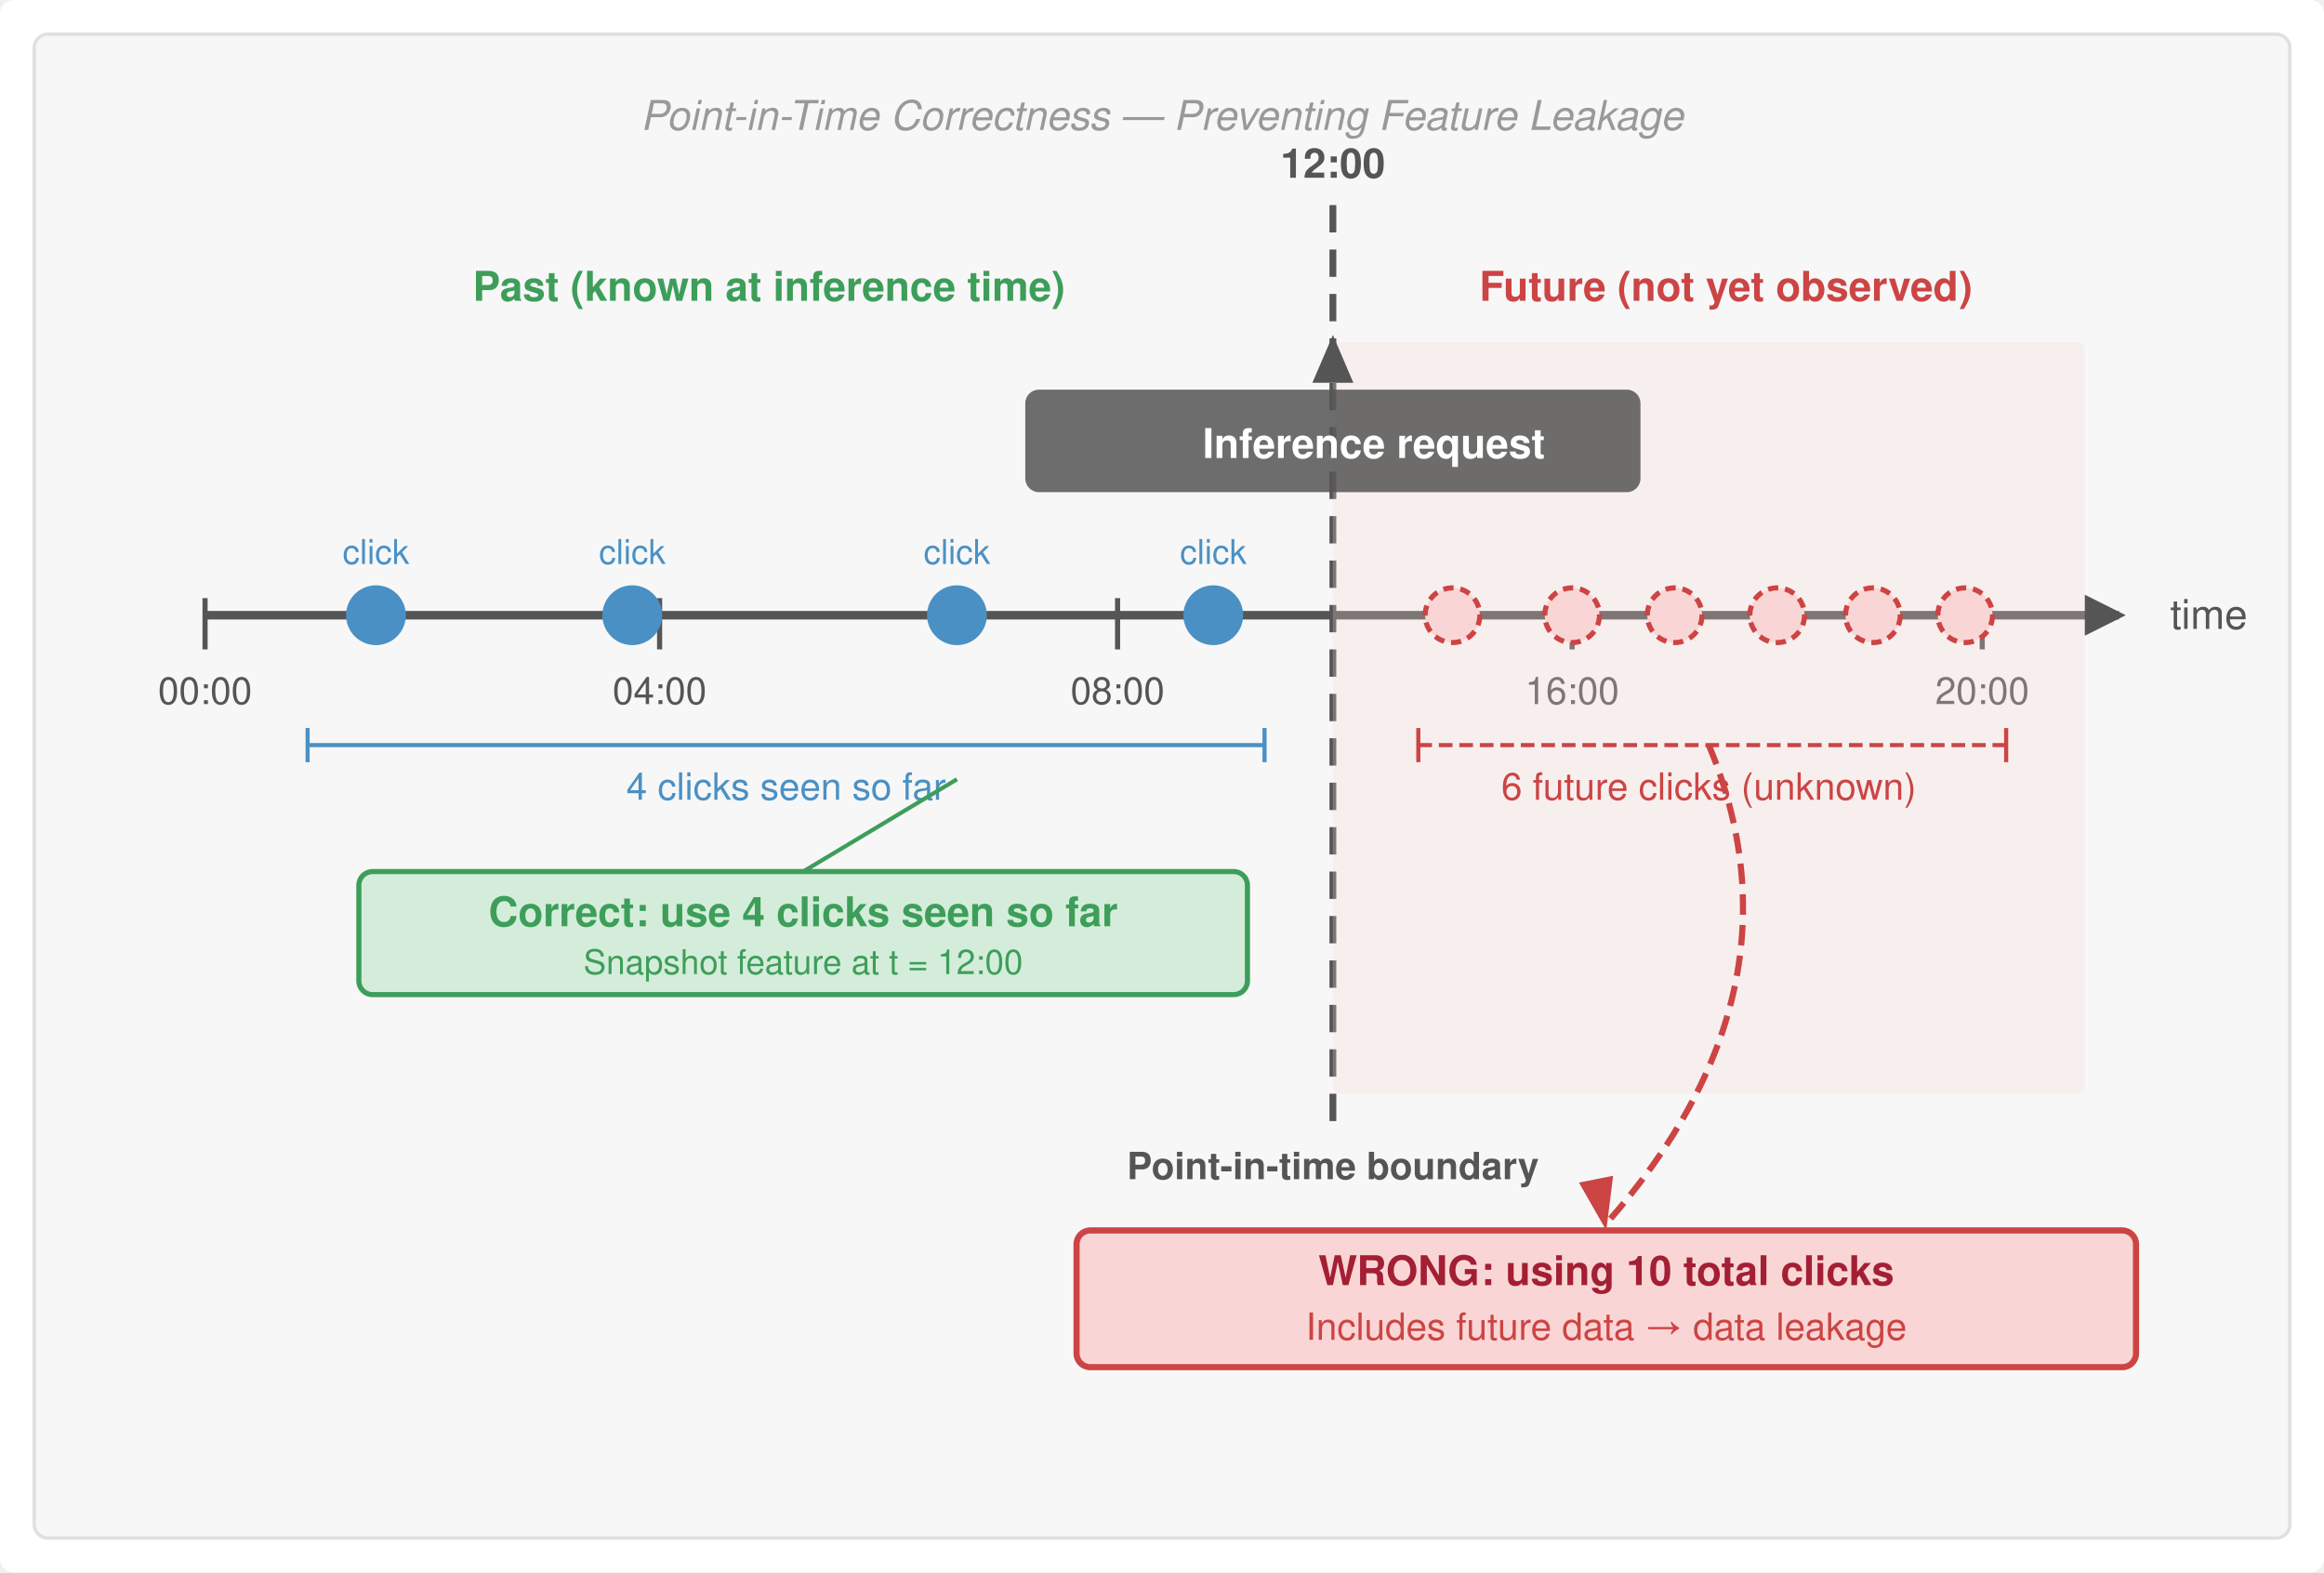
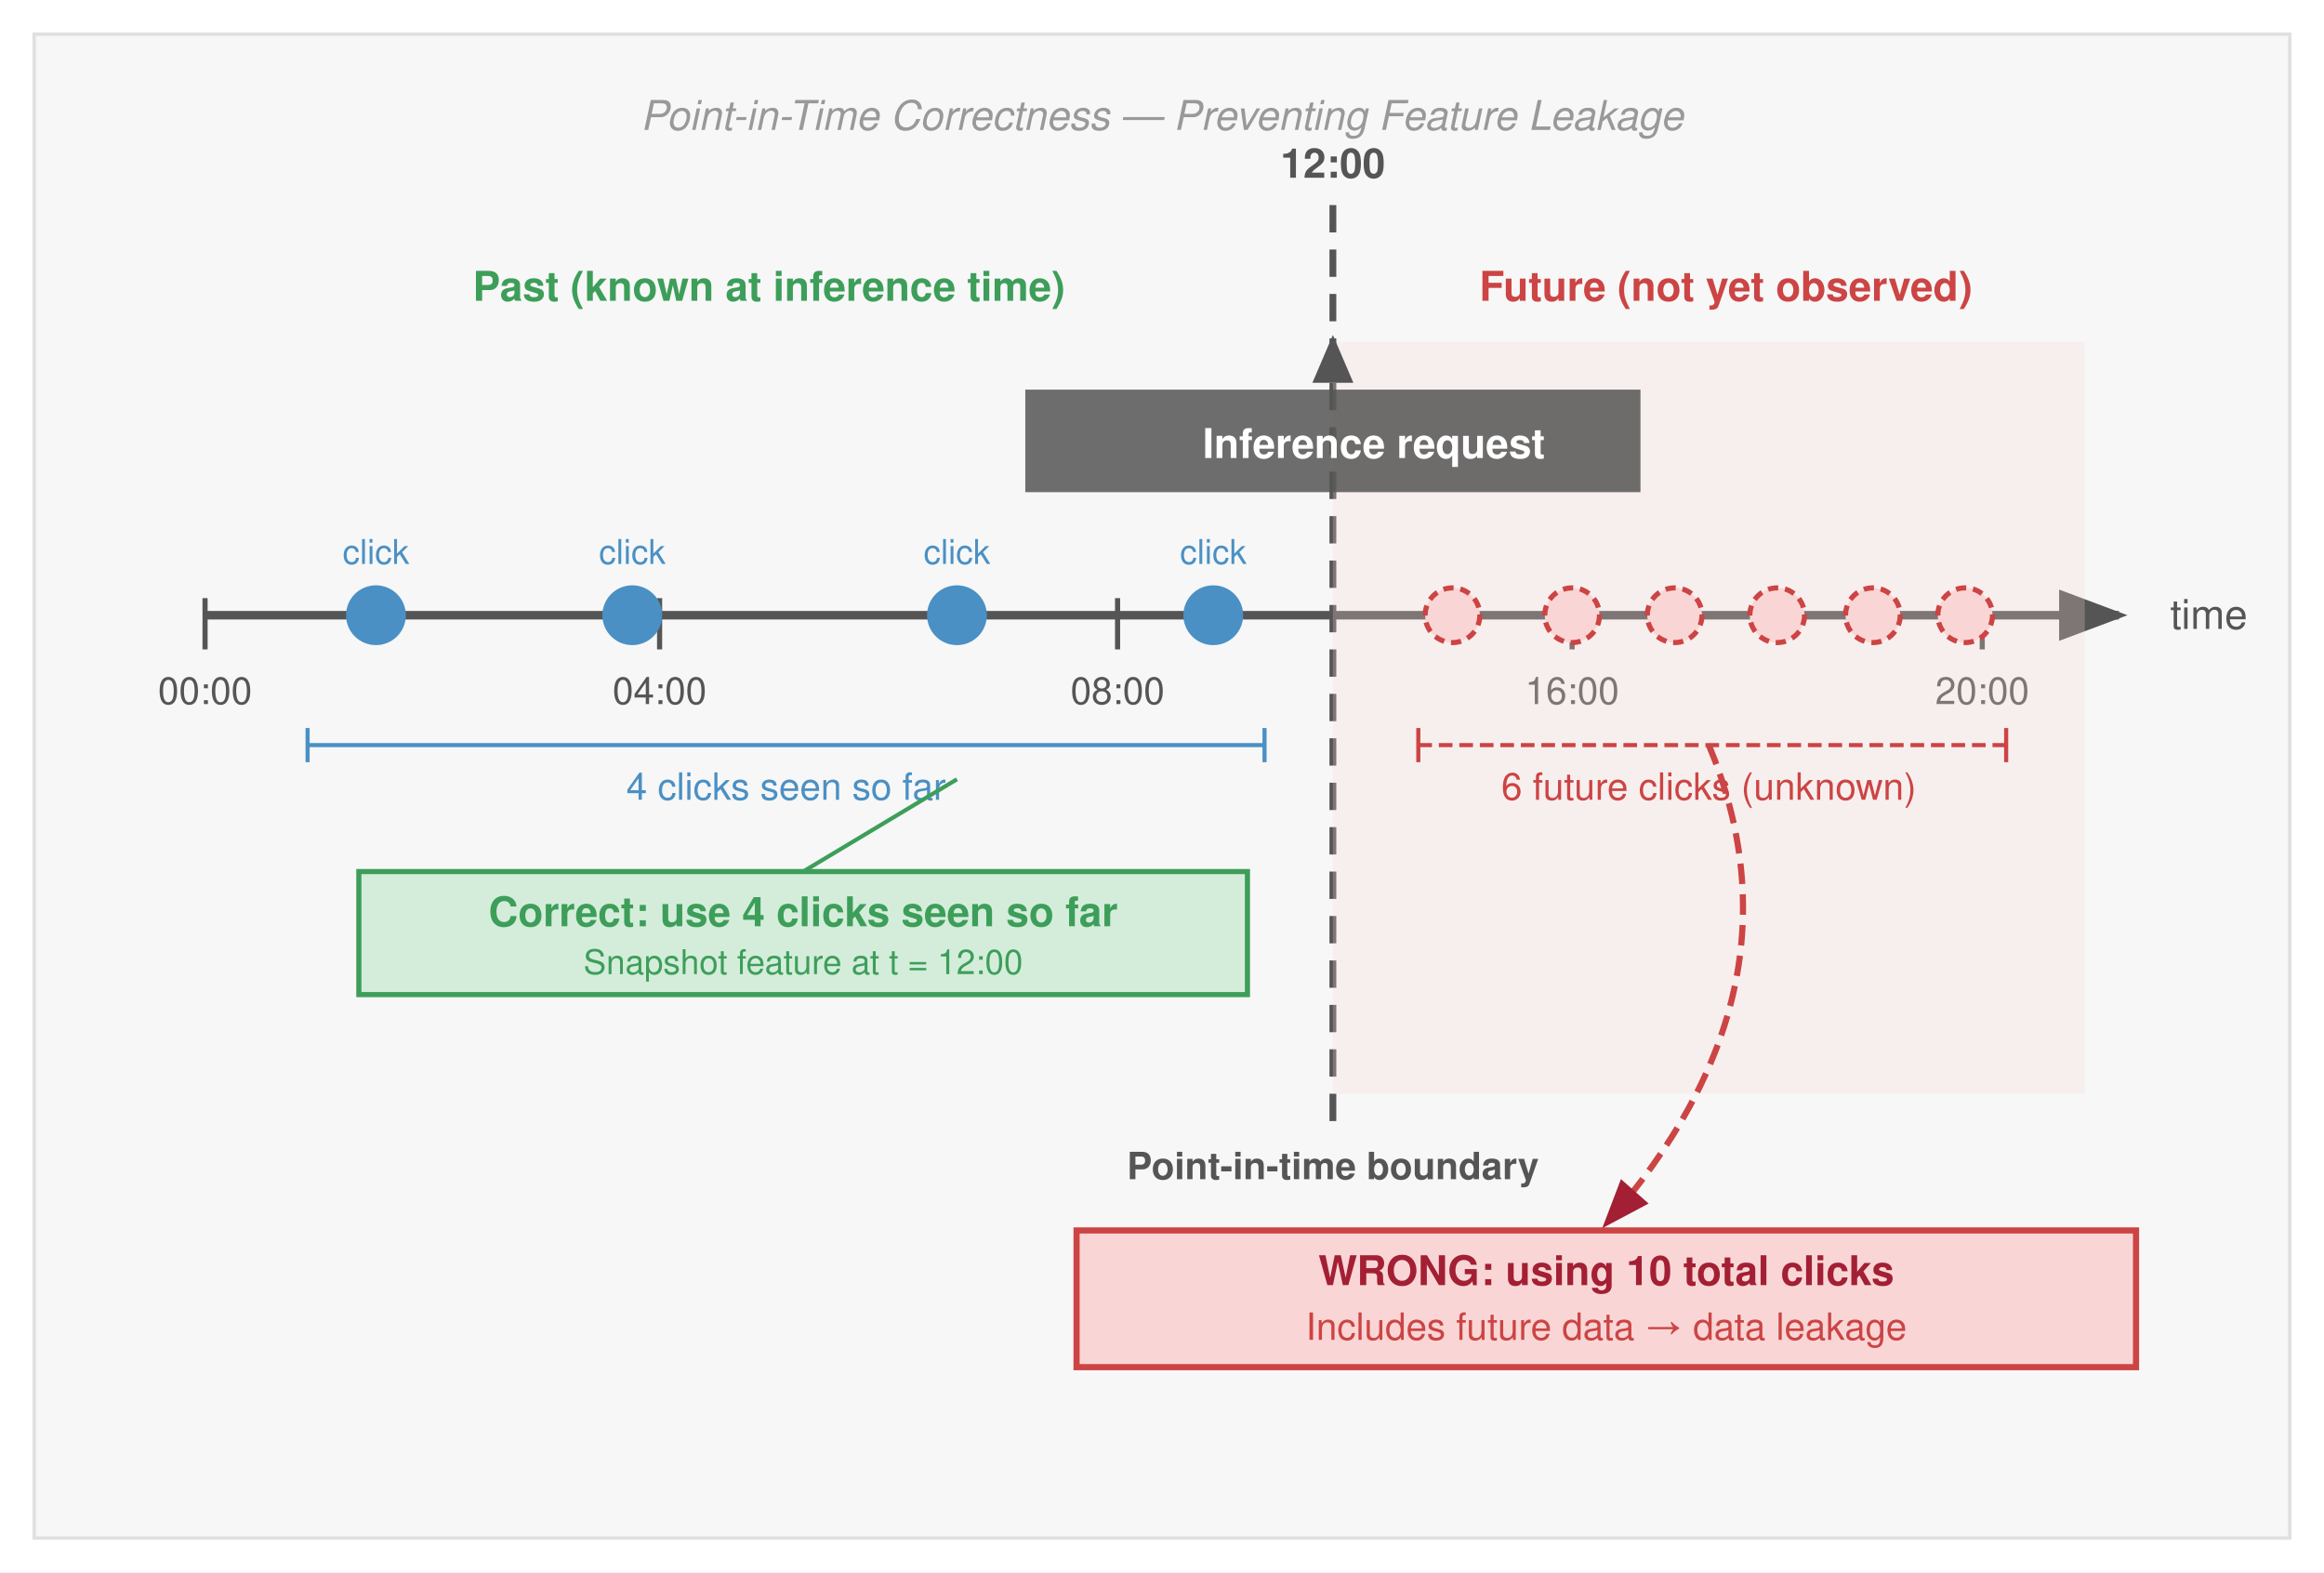
<svg xmlns="http://www.w3.org/2000/svg" viewBox="0 0 680 460" font-family="Helvetica Neue, Helvetica, Arial, sans-serif">
-   <rect width="680" height="460" fill="#fff" rx="4" />
+   <rect width="680" height="460" fill="#fff" />
  <defs>
    <marker id="arrow" markerWidth="8" markerHeight="6" refX="7" refY="3" orient="auto">
      <path d="M0,0 L8,3 L0,6 Z" fill="#555" />
    </marker>
    <marker id="arrow-red" markerWidth="8" markerHeight="6" refX="7" refY="3" orient="auto">
      <path d="M0,0 L8,3 L0,6 Z" fill="#a31f34" />
    </marker>
    <marker id="arrow-green" markerWidth="8" markerHeight="6" refX="7" refY="3" orient="auto">
      <path d="M0,0 L8,3 L0,6 Z" fill="#3d9e5a" />
    </marker>
+     <marker id="arrow-blue" markerWidth="8" markerHeight="6" refX="7" refY="3" orient="auto">
+       <path d="M0,0 L8,3 L0,6 Z" fill="#4a90c4" />
+     </marker>
+     <marker id="arrow-orange" markerWidth="8" markerHeight="6" refX="7" refY="3" orient="auto">
+       <path d="M0,0 L8,3 L0,6 Z" fill="#c87b2a" />
+     </marker>
+     <marker id="arrow-gray" markerWidth="8" markerHeight="6" refX="7" refY="3" orient="auto">
+       <path d="M0,0 L8,3 L0,6 Z" fill="#999" />
+     </marker>
+     <marker id="arrow" markerWidth="8" markerHeight="6" refX="7" refY="3" orient="auto">
+       <path d="M0,0 L8,3 L0,6 Z" fill="#555" />
+     </marker>
+     <marker id="arrow-red" markerWidth="8" markerHeight="6" refX="7" refY="3" orient="auto">
+       <path d="M0,0 L8,3 L0,6 Z" fill="#a31f34" />
+     </marker>
+     <marker id="arrow-green" markerWidth="8" markerHeight="6" refX="7" refY="3" orient="auto">
+       <path d="M0,0 L8,3 L0,6 Z" fill="#3d9e5a" />
+     </marker>
  </defs>
-   <rect x="10" y="10" width="660" height="440" fill="#f7f7f7" stroke="#e0e0e0" stroke-width="1" rx="4" />
+   <rect x="10" y="10" width="660" height="440" fill="#f7f7f7" stroke="#e0e0e0" stroke-width="1" />
  <text x="340" y="38" text-anchor="middle" font-size="12" fill="#999" font-style="italic">Point-in-Time Correctness — Preventing Feature Leakage</text>
-   <line x1="60" y1="180" x2="620" y2="180" stroke="#555" stroke-width="2.5" />
-   <polygon points="622,180 610,174 610,186" fill="#555" />
+   <line x1="60" y1="180" x2="620" y2="180" stroke="#555" stroke-width="2.5" marker-end="url(#arrow)" />
  <text x="635" y="184" font-size="12" fill="#555">time</text>
  <line x1="60" y1="175" x2="60" y2="190" stroke="#555" stroke-width="1.5" />
  <text x="60" y="206" text-anchor="middle" font-size="11" fill="#555">00:00</text>
  <line x1="193" y1="175" x2="193" y2="190" stroke="#555" stroke-width="1.5" />
  <text x="193" y="206" text-anchor="middle" font-size="11" fill="#555">04:00</text>
  <line x1="327" y1="175" x2="327" y2="190" stroke="#555" stroke-width="1.5" />
  <text x="327" y="206" text-anchor="middle" font-size="11" fill="#555">08:00</text>
  <line x1="460" y1="175" x2="460" y2="190" stroke="#555" stroke-width="1.5" />
  <text x="460" y="206" text-anchor="middle" font-size="11" fill="#555">16:00</text>
  <line x1="580" y1="175" x2="580" y2="190" stroke="#555" stroke-width="1.5" />
  <text x="580" y="206" text-anchor="middle" font-size="11" fill="#555">20:00</text>
  <line x1="390" y1="60" x2="390" y2="330" stroke="#555" stroke-width="2" stroke-dasharray="8,5" />
  <text x="390" y="52" text-anchor="middle" font-size="12" font-weight="bold" fill="#555">12:00</text>
  <text x="390" y="345" text-anchor="middle" font-size="11" font-weight="bold" fill="#555">Point-in-time boundary</text>
  <text x="225" y="88" text-anchor="middle" font-size="12" fill="#3d9e5a" font-weight="bold">Past (known at inference time)</text>
  <text x="505" y="88" text-anchor="middle" font-size="12" fill="#c44" font-weight="bold">Future (not yet observed)</text>
-   <rect x="390" y="100" width="220" height="220" fill="#f9d6d5" opacity="0.25" rx="2" />
+   <rect x="390" y="100" width="220" height="220" fill="#f9d6d5" opacity="0.25" />
  <circle cx="110" cy="180" r="8" fill="#4a90c4" stroke="#4a90c4" stroke-width="1.5" />
  <text x="110" y="165" text-anchor="middle" font-size="10" fill="#4a90c4">click</text>
  <circle cx="185" cy="180" r="8" fill="#4a90c4" stroke="#4a90c4" stroke-width="1.5" />
  <text x="185" y="165" text-anchor="middle" font-size="10" fill="#4a90c4">click</text>
  <circle cx="280" cy="180" r="8" fill="#4a90c4" stroke="#4a90c4" stroke-width="1.5" />
  <text x="280" y="165" text-anchor="middle" font-size="10" fill="#4a90c4">click</text>
  <circle cx="355" cy="180" r="8" fill="#4a90c4" stroke="#4a90c4" stroke-width="1.5" />
  <text x="355" y="165" text-anchor="middle" font-size="10" fill="#4a90c4">click</text>
  <line x1="90" y1="218" x2="370" y2="218" stroke="#4a90c4" stroke-width="1.2" />
  <line x1="90" y1="213" x2="90" y2="223" stroke="#4a90c4" stroke-width="1.2" />
  <line x1="370" y1="213" x2="370" y2="223" stroke="#4a90c4" stroke-width="1.2" />
  <text x="230" y="234" text-anchor="middle" font-size="11" fill="#4a90c4">4 clicks seen so far</text>
  <circle cx="425" cy="180" r="8" fill="#f9d6d5" stroke="#c44" stroke-width="1.5" stroke-dasharray="3,2" />
  <circle cx="460" cy="180" r="8" fill="#f9d6d5" stroke="#c44" stroke-width="1.5" stroke-dasharray="3,2" />
  <circle cx="490" cy="180" r="8" fill="#f9d6d5" stroke="#c44" stroke-width="1.5" stroke-dasharray="3,2" />
  <circle cx="520" cy="180" r="8" fill="#f9d6d5" stroke="#c44" stroke-width="1.5" stroke-dasharray="3,2" />
  <circle cx="548" cy="180" r="8" fill="#f9d6d5" stroke="#c44" stroke-width="1.5" stroke-dasharray="3,2" />
  <circle cx="575" cy="180" r="8" fill="#f9d6d5" stroke="#c44" stroke-width="1.5" stroke-dasharray="3,2" />
  <line x1="415" y1="218" x2="587" y2="218" stroke="#c44" stroke-width="1.2" stroke-dasharray="4,2" />
  <line x1="415" y1="213" x2="415" y2="223" stroke="#c44" stroke-width="1.2" />
  <line x1="587" y1="213" x2="587" y2="223" stroke="#c44" stroke-width="1.2" />
  <text x="500" y="234" text-anchor="middle" font-size="11" fill="#c44">6 future clicks (unknown)</text>
  <polygon points="390,98 384,112 396,112" fill="#555" />
-   <rect x="300" y="114" width="180" height="30" rx="4" fill="#555" opacity="0.85" />
+   <rect x="300" y="114" width="180" height="30" fill="#555" opacity="0.85" />
  <text x="402.0" y="134" text-anchor="middle" font-size="12" font-weight="bold" fill="#fff">Inference request</text>
-   <rect x="105" y="255" width="260" height="36" rx="4" fill="#d4edda" stroke="#3d9e5a" stroke-width="1.5" />
+   <rect x="105" y="255" width="260" height="36" fill="#d4edda" stroke="#3d9e5a" stroke-width="1.5" />
  <text x="235" y="271" text-anchor="middle" font-size="12" font-weight="bold" fill="#3d9e5a">Correct: use 4 clicks seen so far</text>
  <text x="235" y="285" text-anchor="middle" font-size="10" fill="#3d9e5a">Snapshot feature at t = 12:00</text>
  <line x1="235" y1="255" x2="280" y2="228" stroke="#3d9e5a" stroke-width="1.2" />
-   <rect x="315" y="360" width="310" height="40" rx="4" fill="#f9d6d5" stroke="#c44" stroke-width="1.8" />
+   <rect x="315" y="360" width="310" height="40" fill="#f9d6d5" stroke="#c44" stroke-width="1.8" />
  <text x="470" y="376" text-anchor="middle" font-size="12" font-weight="bold" fill="#a31f34">WRONG: using 10 total clicks</text>
  <text x="470" y="392" text-anchor="middle" font-size="11" fill="#c44">Includes future data → data leakage</text>
-   <path d="M 500 218 Q 530 290 470 358" stroke="#c44" stroke-width="1.8" stroke-dasharray="6,3" fill="none" />
-   <polygon points="470,360 462,346 472,344" fill="#c44" />
+   <path d="M 500 218 Q 530 290 470 358" stroke="#c44" stroke-width="1.8" stroke-dasharray="6,3" fill="none" marker-end="url(#arrow-red)" />
</svg>
